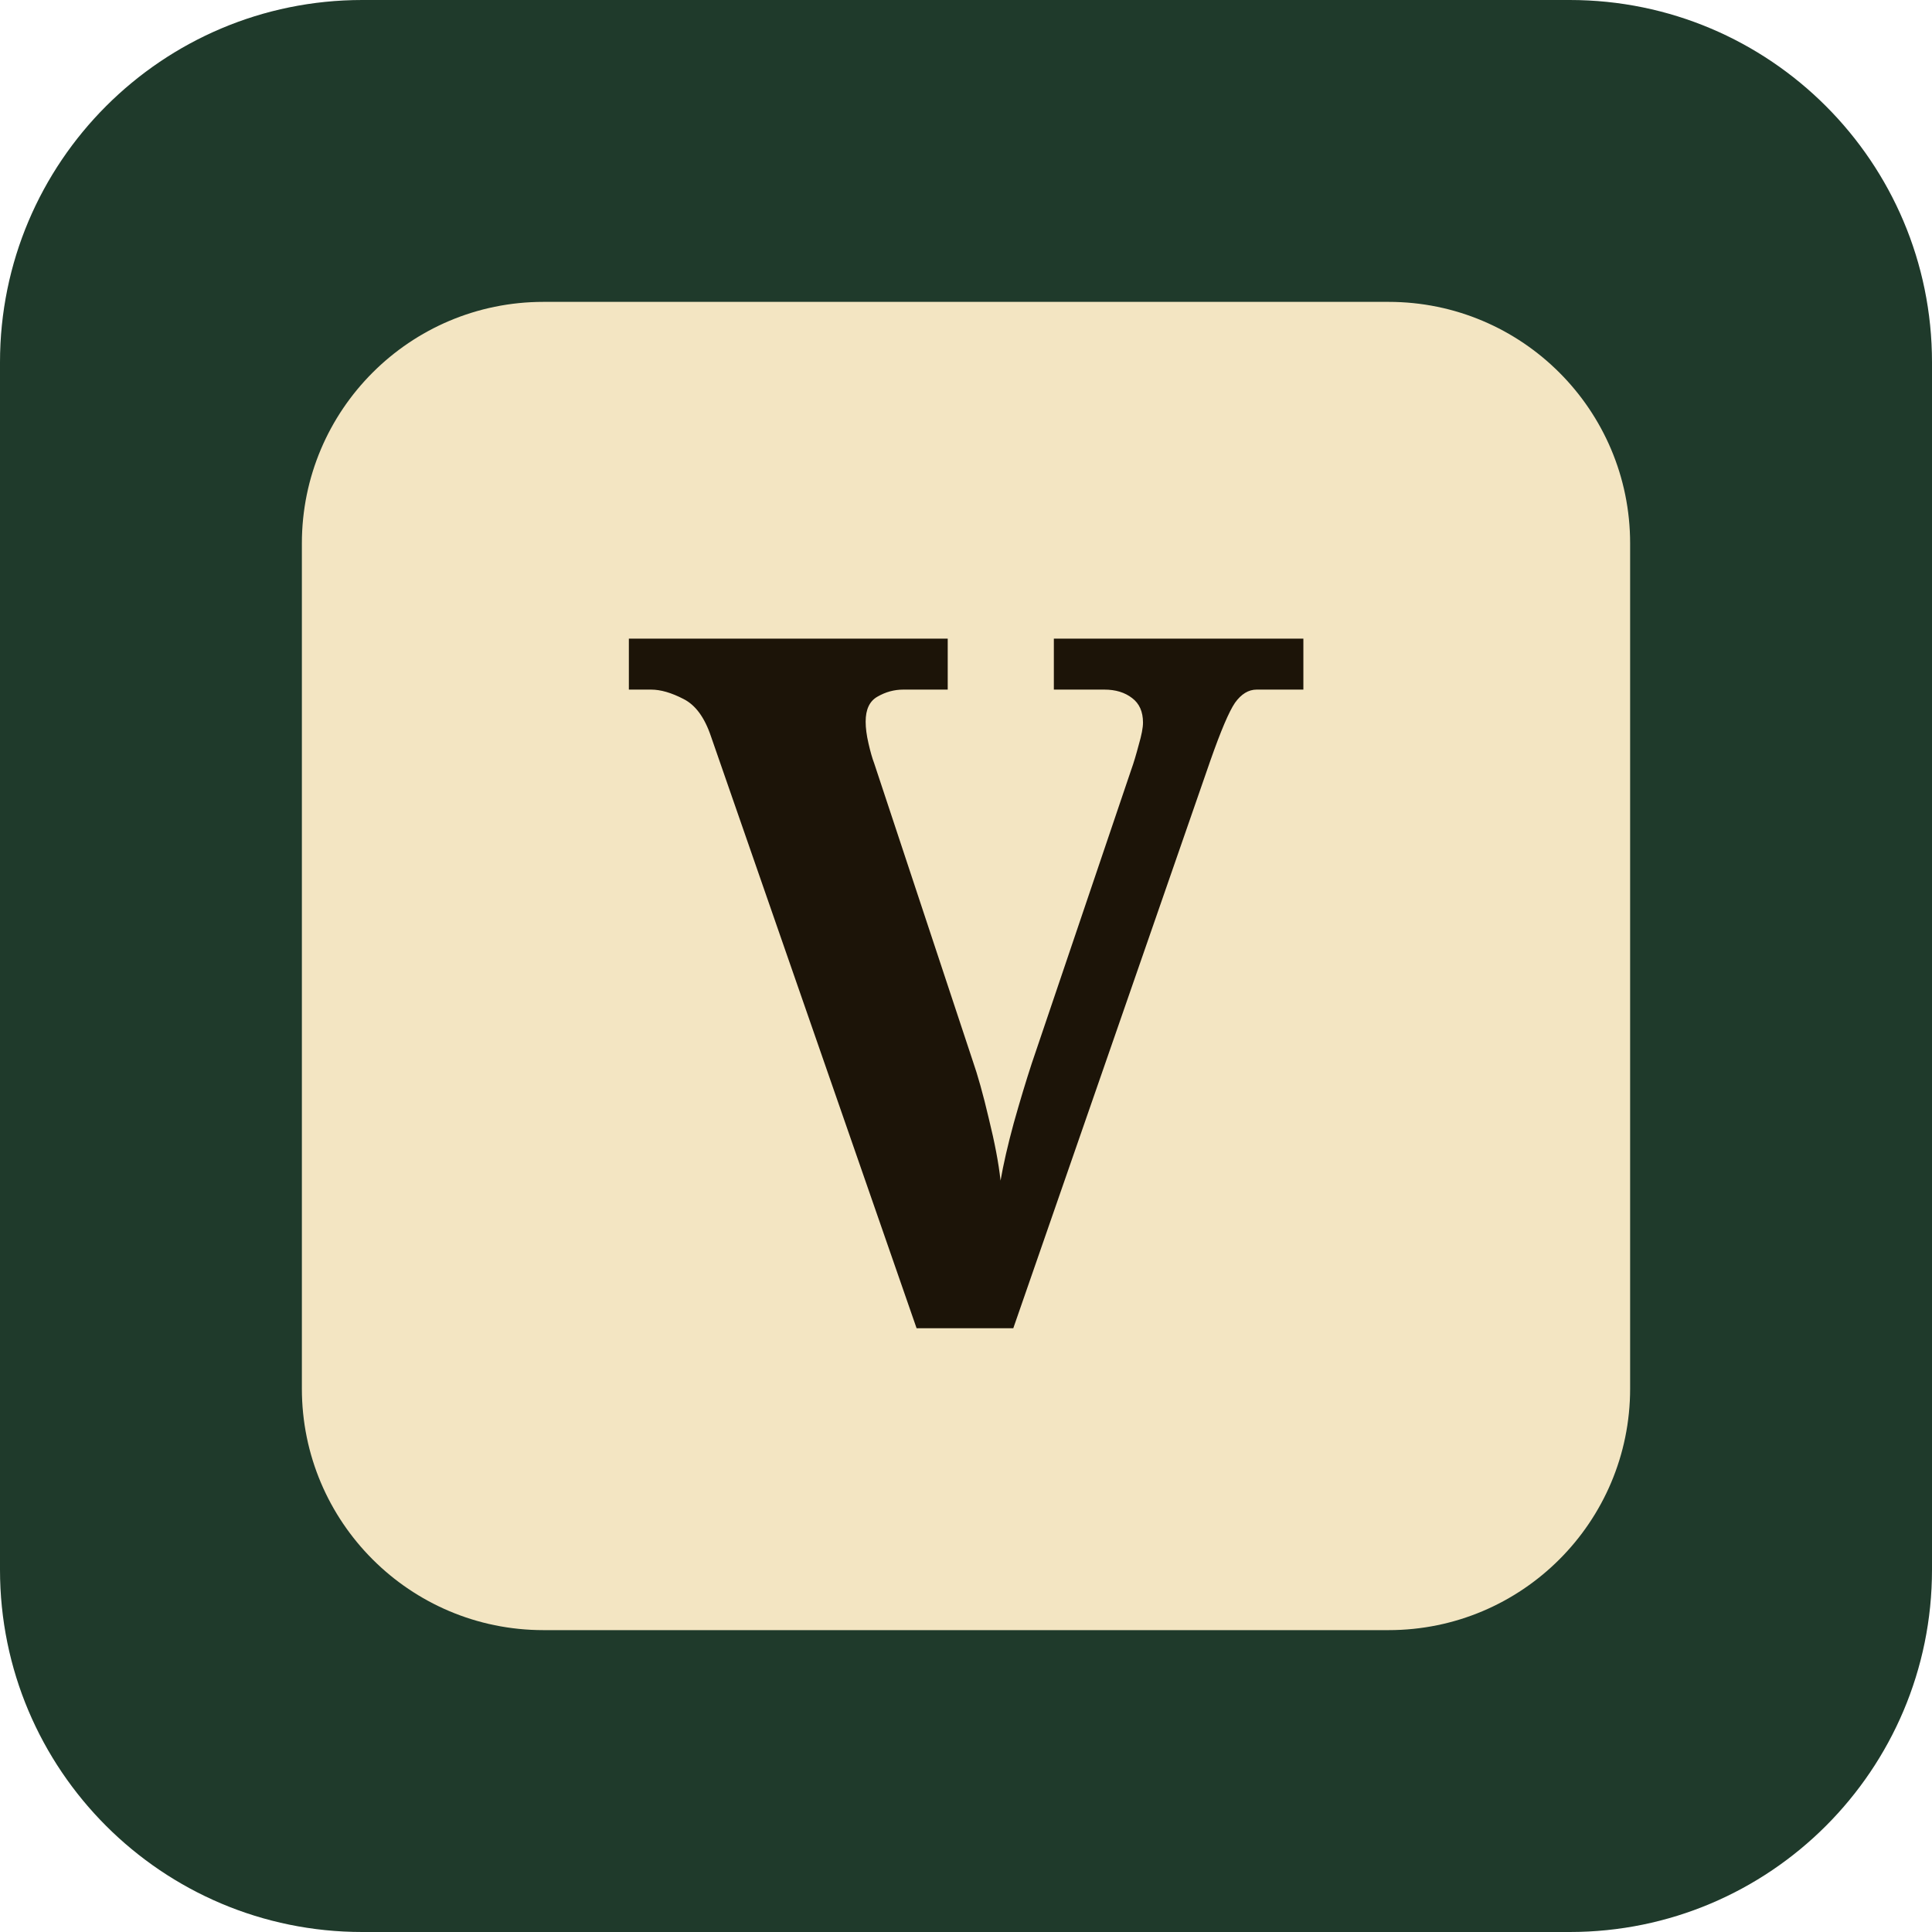
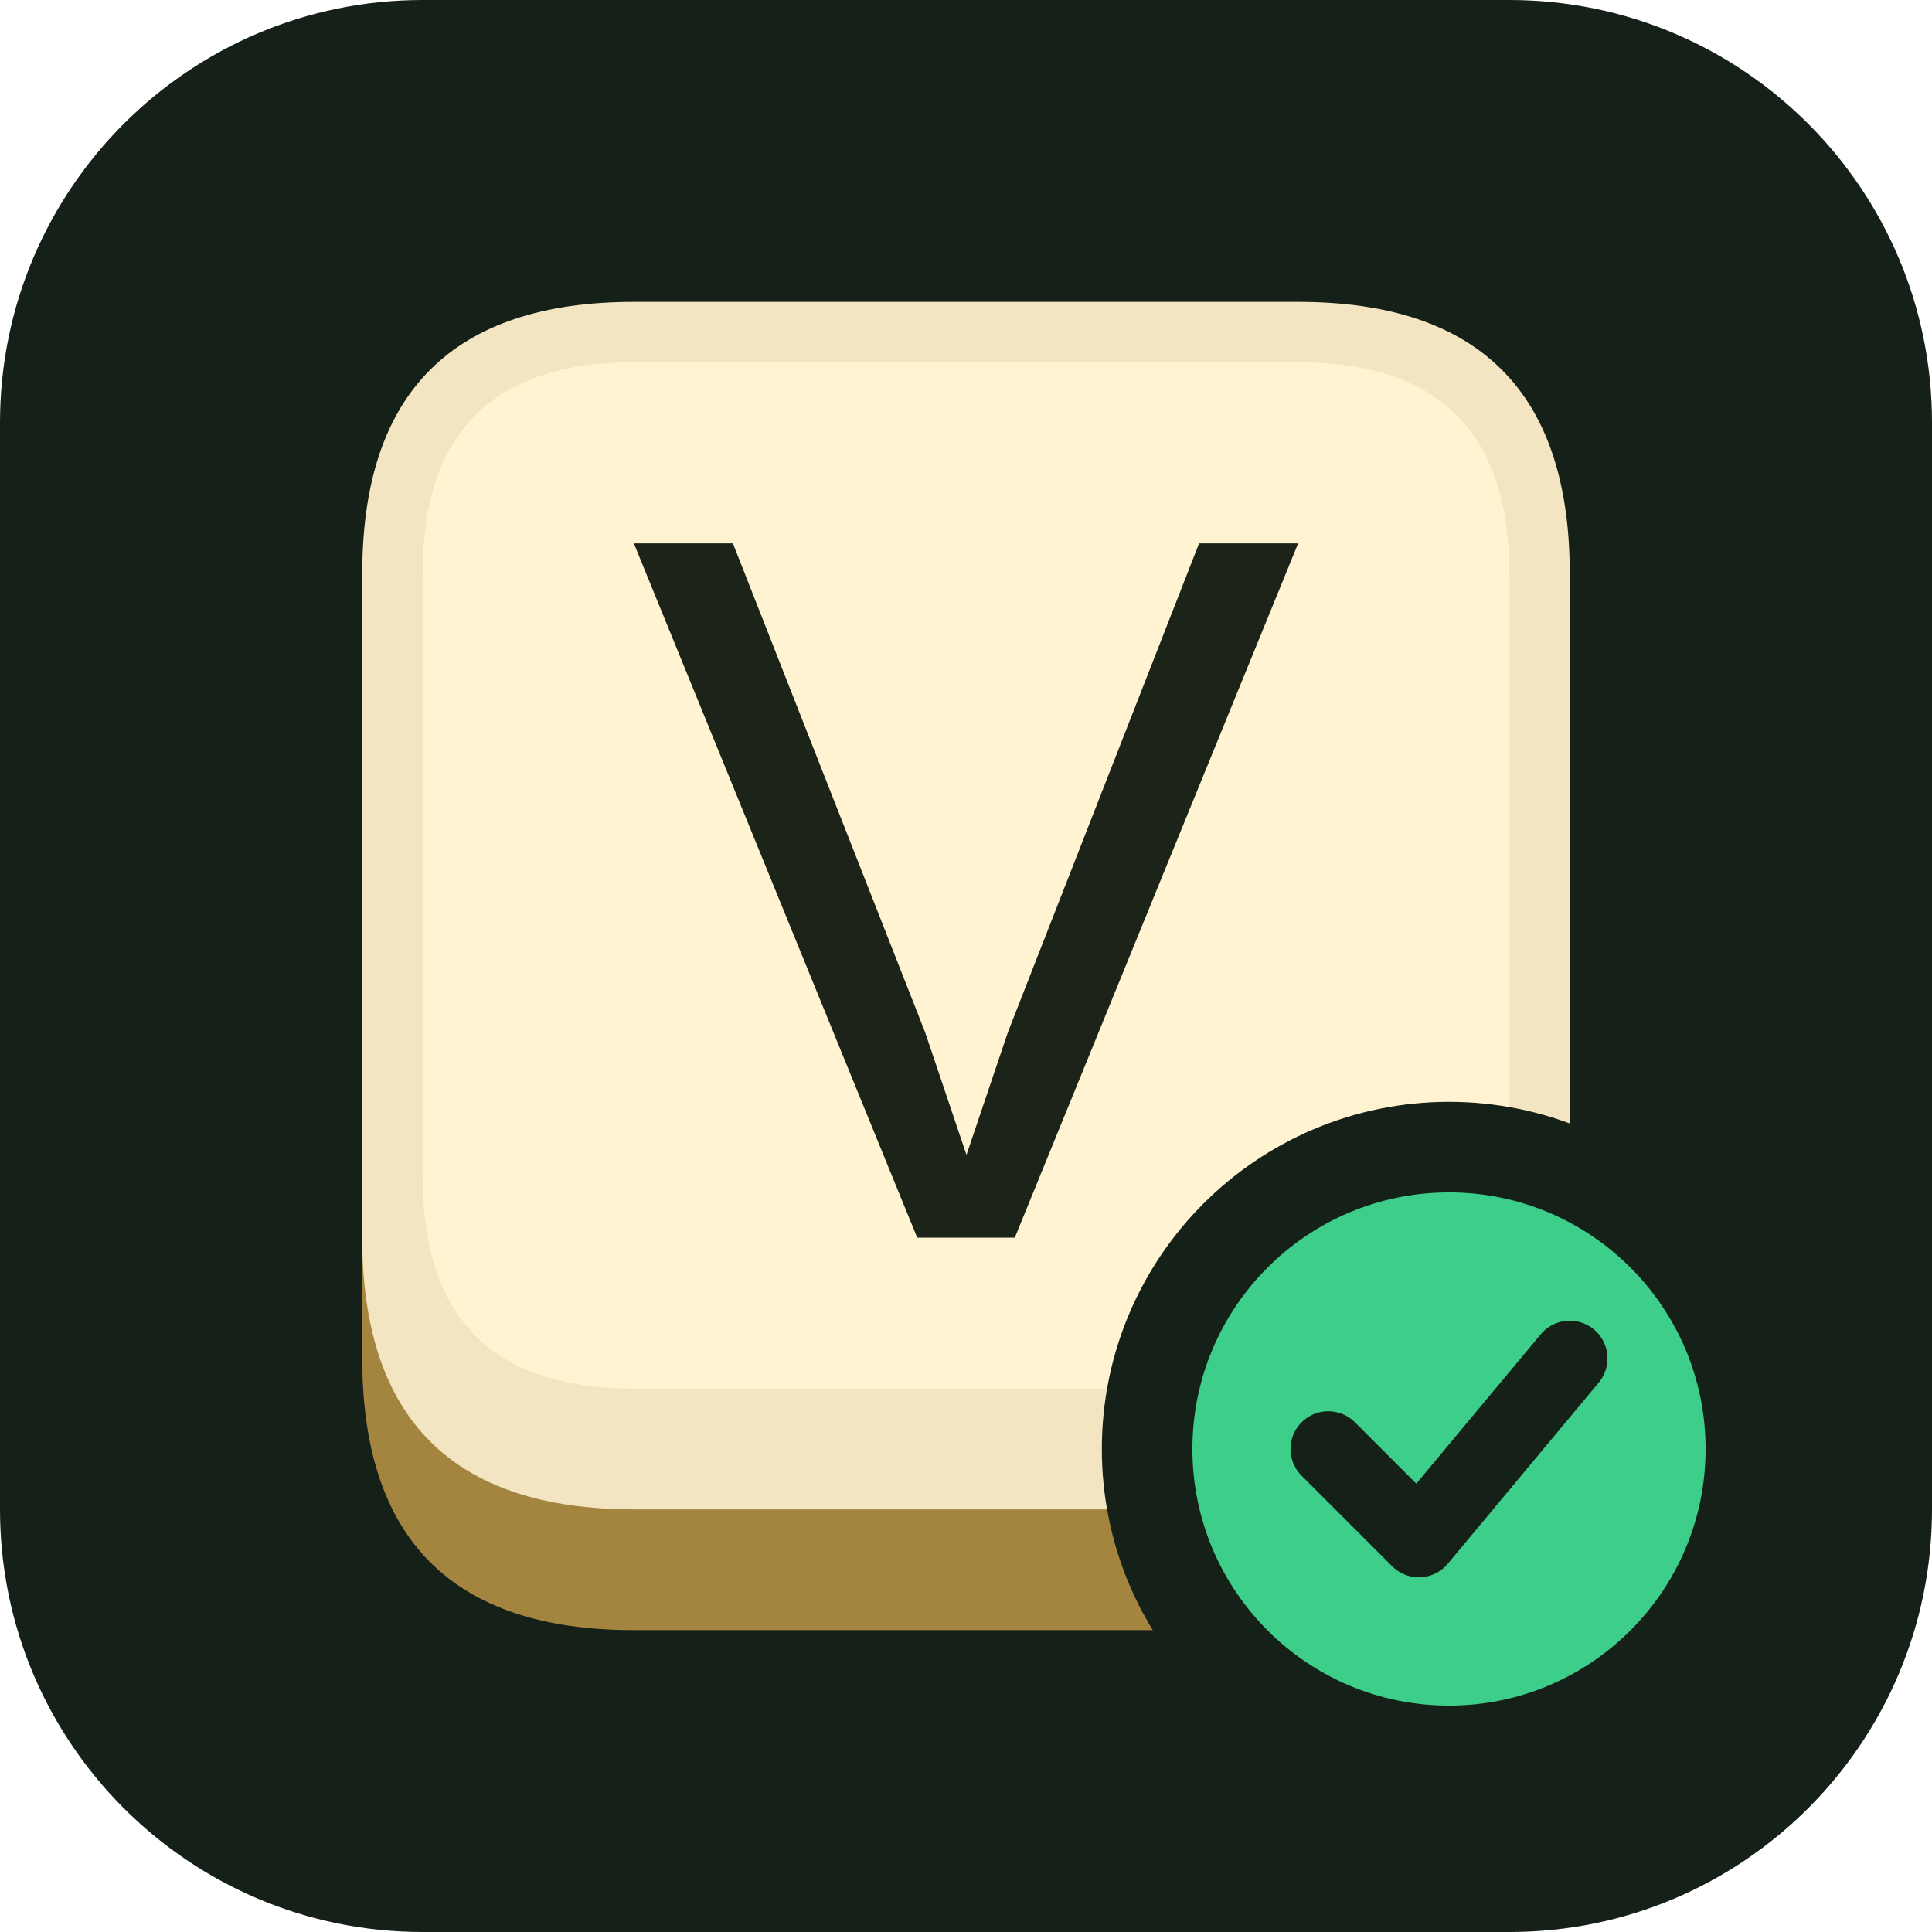
<svg xmlns="http://www.w3.org/2000/svg" viewBox="0 0 64 64">
-   <rect width="64" height="64" rx="12" fill="#1f3a2b" />
-   <rect x="10" y="10" width="44" height="44" rx="8" fill="#f3e5c2" />
-   <text x="32" y="44" text-anchor="middle" font-family="Georgia, serif" font-size="32" font-weight="700" fill="#1c1408">V</text>
+   <rect width="64" height="64" rx="14" fill="#142018" />
+   <path d="M21,14H43Q52,14 52,23V45Q52,54 43,54H21Q12,54 12,45V23Q12,14 21,14Z" fill="#a3853f" />
+   <path d="M21,10H43Q52,10 52,19V41Q52,50 43,50H21Q12,50 12,41V19Q12,10 21,10Z" fill="#f3e5c2" />
+   <path d="M21,12H43Q50,12 50,19V39Q50,46 43,46H21Q14,46 14,39V19Q14,12 21,12Z" fill="#fff3d1" />
+   <path d="M33.616 41H30.384L20.998 18H24.279L30.645 34.193L32.016 38.258L33.388 34.193L39.721 18H43.002Z" fill="#1c241a" />
+   <path d="M48,38a10,10 0,1 0,0 20a10,10 0,1 0,0 -20" fill="#3dce8a" stroke="#142018" stroke-width="3" />
+   <path d="M44,48l3,3l5,-6" fill="none" stroke="#142018" stroke-width="2.5" stroke-linecap="round" stroke-linejoin="round" />
</svg>
